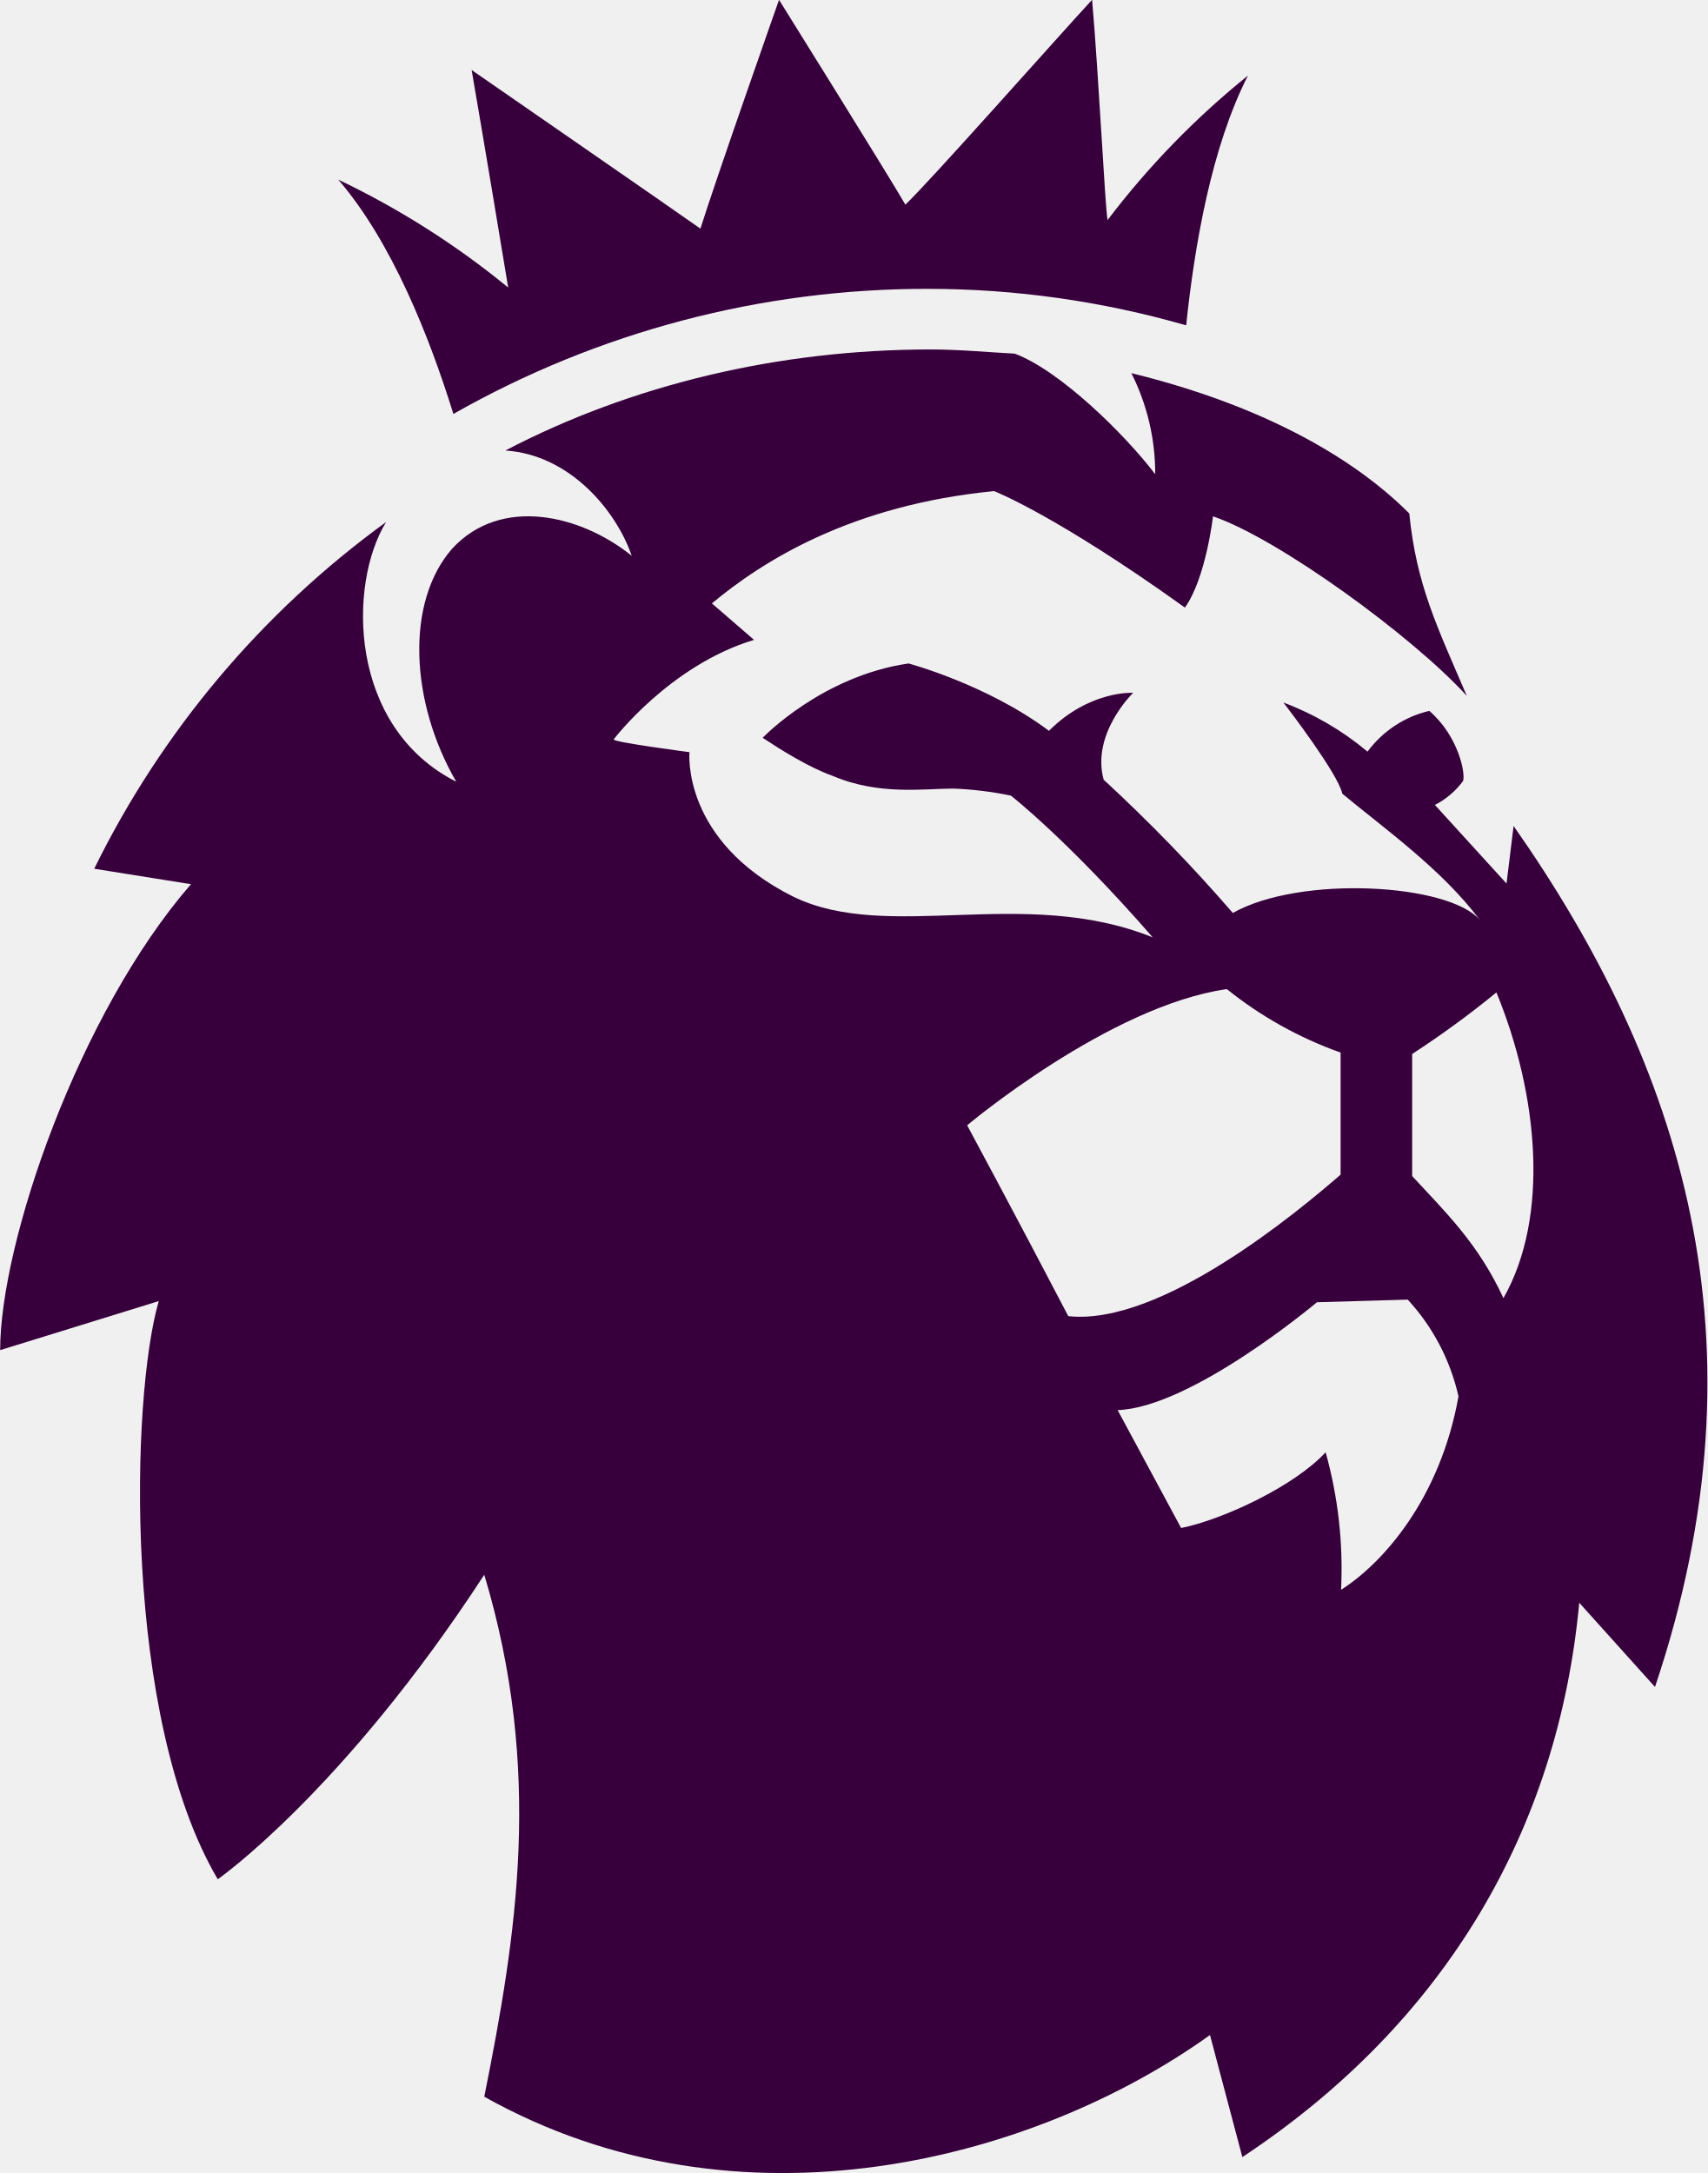
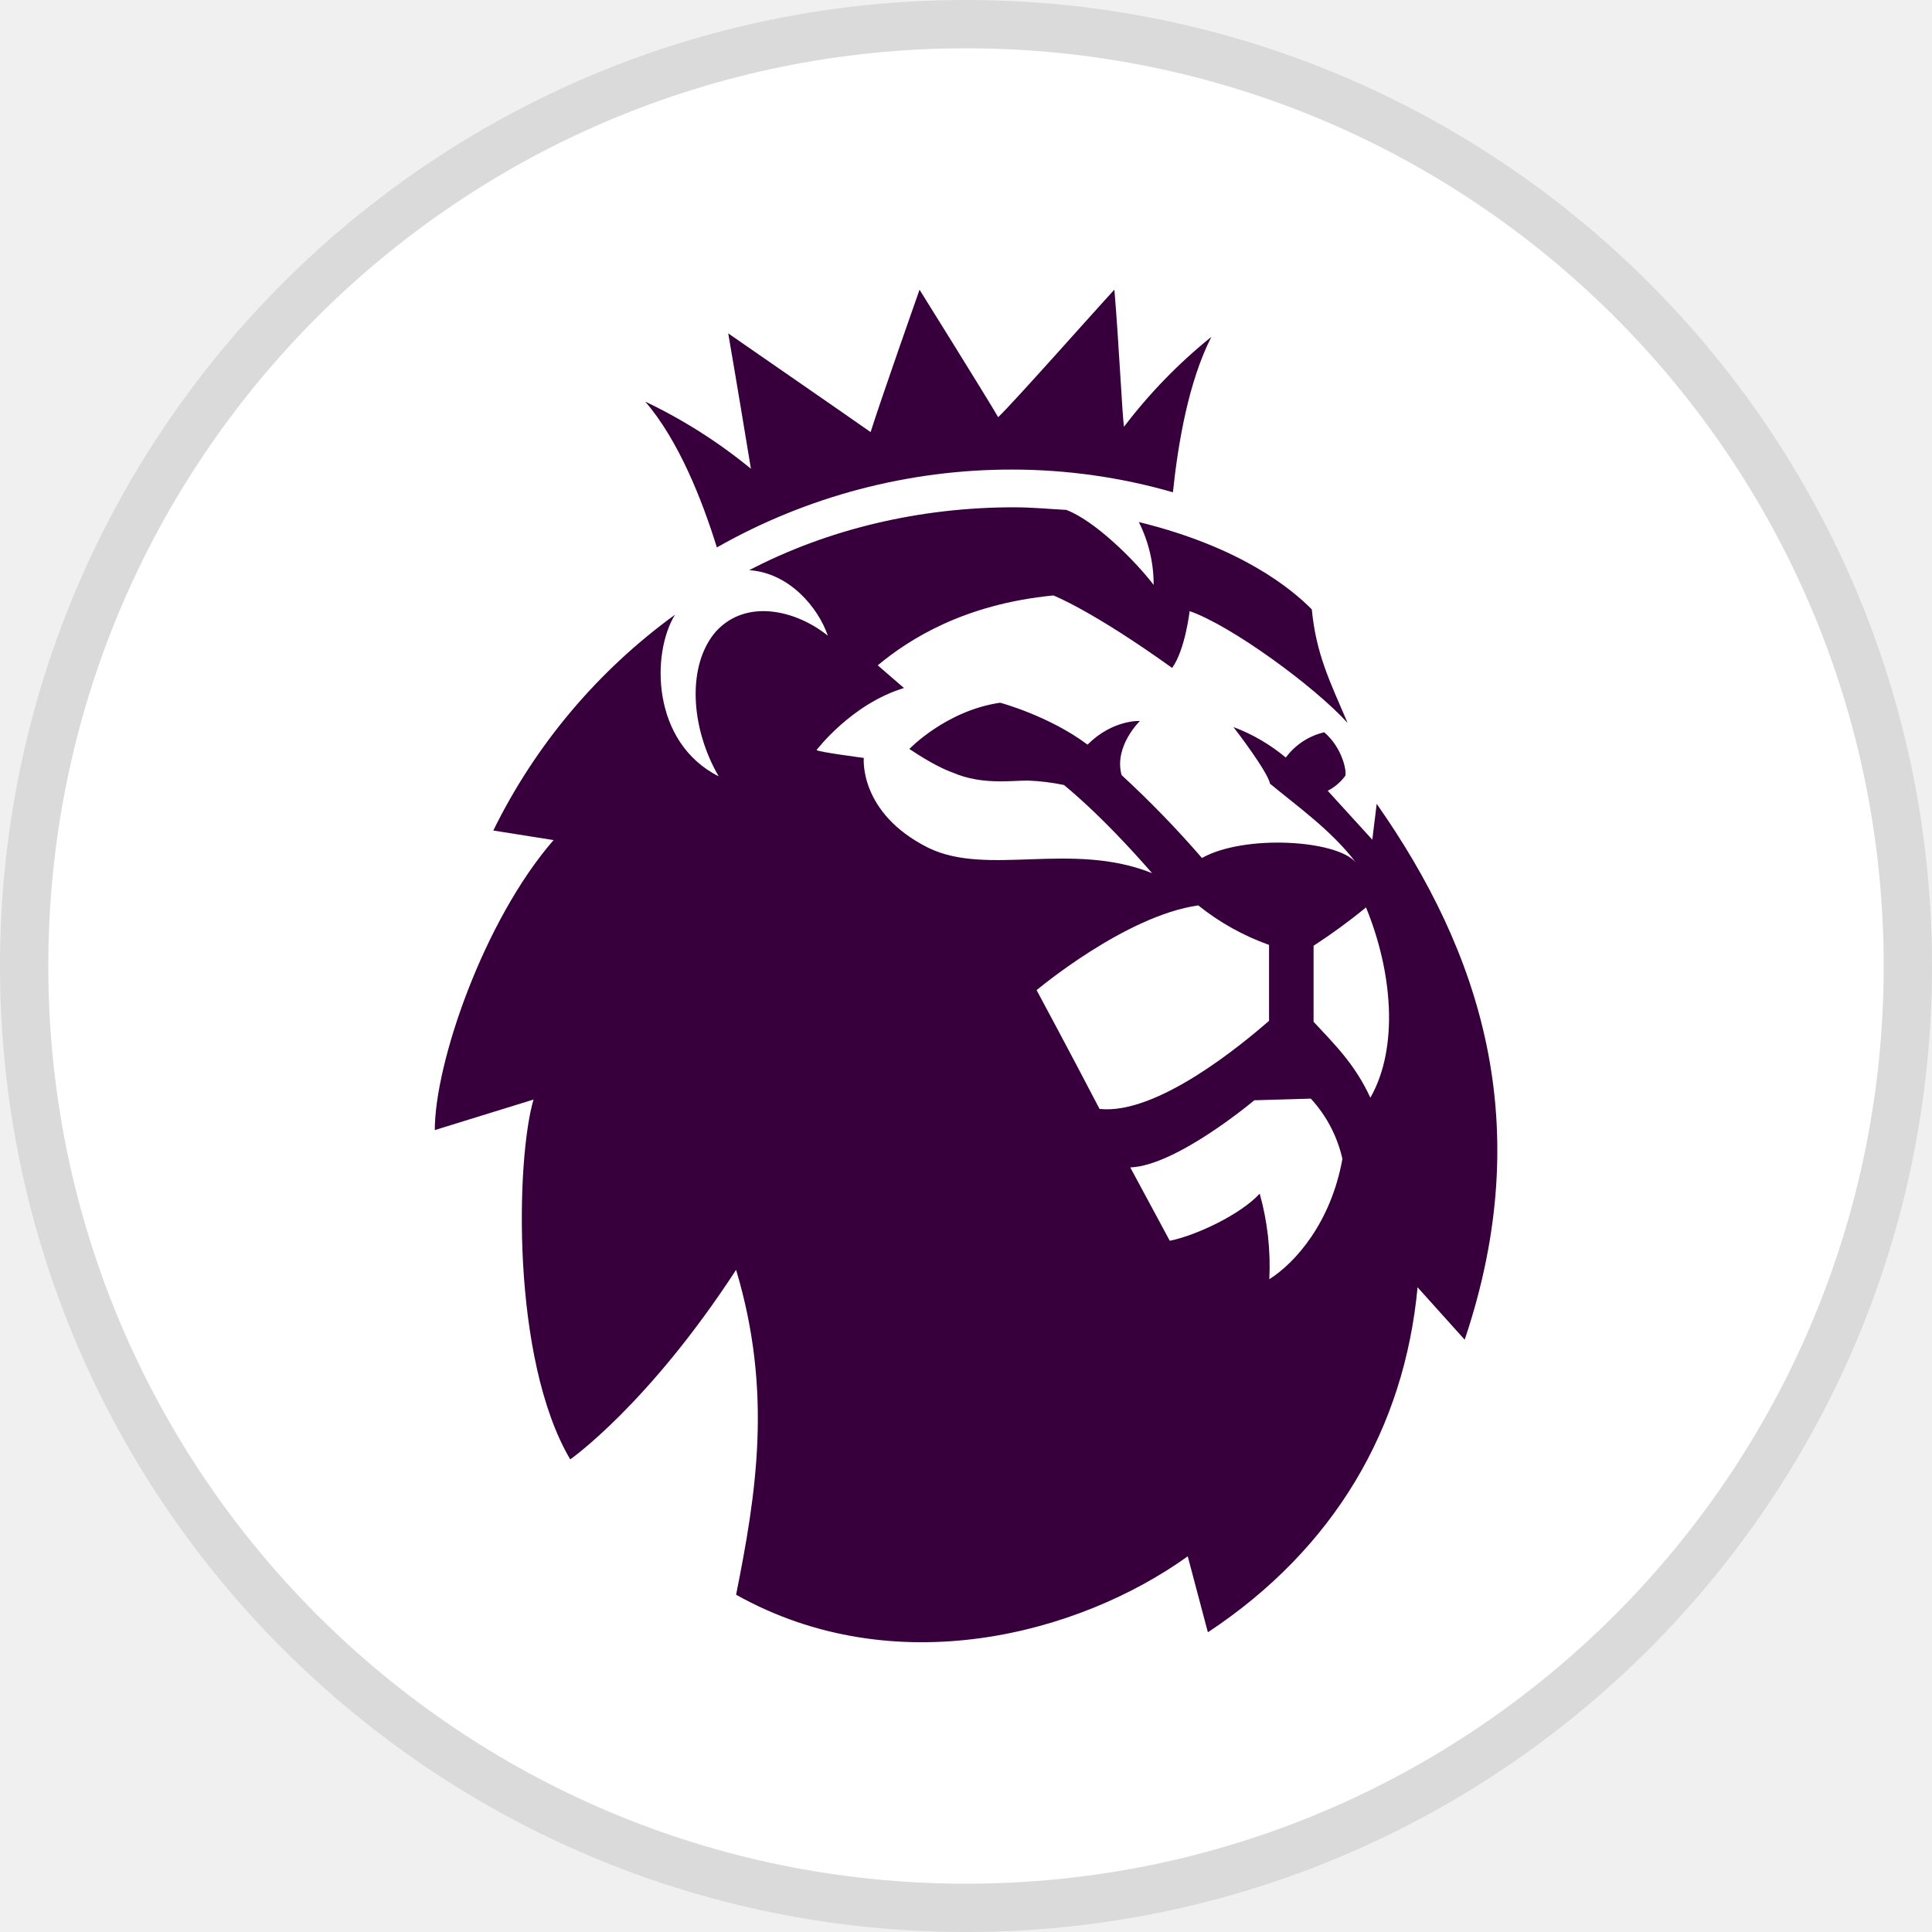
- <svg xmlns="http://www.w3.org/2000/svg" preserveAspectRatio="none" overflow="visible" style="display: block;" width="22" height="28" viewBox="0 0 22 28" fill="none">
-   <g id="england_english-premier-league--no-text.football-logos.cc 1" clip-path="url(#clip0_0_521)">
-     <path id="Vector" d="M4.359 2.315C5.142 2.688 5.877 3.155 6.548 3.705C6.494 3.378 6.24 1.843 6.077 0.902C6.783 1.392 8.483 2.565 9.025 2.946C9.242 2.258 10.038 -0.002 10.038 -0.002C10.038 -0.002 11.449 2.26 11.666 2.637C11.974 2.347 13.638 0.467 14.072 -0.003C14.163 1.064 14.236 2.619 14.271 2.836C14.796 2.144 15.404 1.519 16.08 0.974C15.61 1.896 15.392 3.161 15.284 4.192C14.202 3.881 13.082 3.722 11.956 3.722C9.812 3.719 7.705 4.275 5.842 5.334C5.534 4.34 5.046 3.111 4.359 2.315ZM21.325 21.737L20.349 20.652C20.078 23.563 18.632 26.059 16.008 27.795L15.591 26.222C13.348 27.831 9.532 28.862 6.24 27.017C6.656 24.937 7 22.822 6.24 20.291C4.413 23.094 2.806 24.215 2.806 24.215C1.579 22.135 1.685 17.994 2.046 16.765L0.002 17.397C0.002 16.007 1.015 13.057 2.461 11.393L1.214 11.194C2.085 9.421 3.376 7.888 4.975 6.727C4.484 7.523 4.484 9.367 5.879 10.073C5.282 9.042 5.225 7.758 5.825 7.071C6.458 6.383 7.49 6.637 8.14 7.162C7.942 6.583 7.345 5.859 6.512 5.805C8.14 4.955 10.039 4.503 11.991 4.503C12.371 4.503 12.733 4.539 13.076 4.557C13.655 4.774 14.487 5.588 14.885 6.11C14.887 5.658 14.781 5.212 14.578 4.808C16.712 5.332 17.743 6.198 18.159 6.616C18.25 7.538 18.521 8.081 18.901 8.968C18.213 8.208 16.477 6.942 15.63 6.653C15.63 6.653 15.539 7.449 15.268 7.829C13.604 6.635 12.809 6.328 12.809 6.328C10.964 6.508 9.824 7.232 9.173 7.775L9.716 8.245C8.631 8.572 7.907 9.528 7.907 9.528C7.907 9.564 8.884 9.692 8.884 9.692C8.884 9.692 8.775 10.832 10.222 11.554C11.449 12.151 13.189 11.41 14.853 12.078C13.768 10.831 13.026 10.252 13.026 10.252C12.782 10.201 12.534 10.171 12.285 10.161C11.904 10.161 11.326 10.252 10.731 9.998C10.424 9.889 10.077 9.671 9.827 9.507C9.827 9.507 10.586 8.712 11.707 8.549C11.707 8.549 12.72 8.82 13.516 9.417C14.04 8.893 14.601 8.927 14.601 8.927C14.601 8.927 14.058 9.451 14.221 10.047C14.808 10.588 15.364 11.161 15.885 11.764C16.753 11.274 18.67 11.384 19.069 11.855C18.578 11.201 17.842 10.68 17.296 10.227C17.242 9.974 16.608 9.143 16.536 9.052C16.931 9.2 17.297 9.414 17.621 9.685C17.816 9.421 18.098 9.235 18.417 9.16C18.797 9.488 18.887 9.978 18.851 10.065C18.756 10.193 18.632 10.299 18.489 10.372L19.412 11.385L19.503 10.643C21.651 13.708 22.827 17.27 21.325 21.737ZM17.274 15.136V13.563C16.743 13.374 16.248 13.098 15.808 12.745C14.289 12.962 12.462 14.5 12.462 14.5C12.462 14.5 13.095 15.675 13.765 16.959C14.959 17.089 16.731 15.607 17.274 15.136ZM18.793 17.993C18.688 17.527 18.463 17.097 18.139 16.746L16.969 16.78C16.969 16.78 15.359 18.136 14.401 18.17L15.219 19.689C15.762 19.58 16.684 19.146 17.081 18.713C17.242 19.289 17.309 19.887 17.28 20.485C17.816 20.146 18.557 19.314 18.793 17.993ZM19.284 12.786C18.936 13.071 18.573 13.336 18.196 13.581V15.154C18.63 15.624 19.046 16.022 19.372 16.727C19.969 15.679 19.824 14.106 19.281 12.786H19.284Z" fill="#37003C" />
+ <svg xmlns="http://www.w3.org/2000/svg" width="40" height="40" viewBox="0 0 40 40" fill="none">
+   <rect x="0.5" y="0.5" width="39" height="39" rx="19.5" fill="white" />
+   <rect x="0.5" y="0.5" width="39" height="39" rx="19.5" stroke="#DADADA" />
+   <g clip-path="url(#clip0_470_3372)">
+     <path d="M13.359 8.315C14.142 8.688 14.877 9.155 15.547 9.705C15.493 9.378 15.24 7.843 15.077 6.902C15.783 7.392 17.483 8.565 18.025 8.946C18.242 8.258 19.038 5.998 19.038 5.998C19.038 5.998 20.449 8.26 20.666 8.637C20.974 8.347 22.638 6.467 23.072 5.997C23.163 7.064 23.236 8.619 23.271 8.836C23.796 8.144 24.404 7.519 25.08 6.974C24.61 7.896 24.392 9.161 24.284 10.192C23.202 9.881 22.082 9.722 20.956 9.722C18.812 9.719 16.705 10.275 14.842 11.334C14.534 10.34 14.046 9.111 13.359 8.315ZM30.325 27.737L29.349 26.652C29.078 29.563 27.632 32.059 25.008 33.795L24.591 32.222C22.349 33.831 18.532 34.862 15.24 33.017C15.656 30.937 16 28.822 15.24 26.291C13.413 29.094 11.806 30.215 11.806 30.215C10.579 28.135 10.684 23.994 11.046 22.765L9.002 23.397C9.002 22.007 10.015 19.057 11.461 17.393L10.213 17.195C11.085 15.421 12.376 13.888 13.975 12.727C13.484 13.523 13.484 15.367 14.879 16.073C14.283 15.042 14.225 13.758 14.825 13.071C15.458 12.383 16.489 12.637 17.14 13.162C16.942 12.583 16.345 11.859 15.512 11.805C17.14 10.955 19.039 10.503 20.991 10.503C21.371 10.503 21.733 10.539 22.076 10.557C22.655 10.774 23.487 11.588 23.885 12.11C23.887 11.658 23.781 11.212 23.578 10.808C25.712 11.332 26.743 12.198 27.159 12.616C27.25 13.539 27.521 14.081 27.901 14.968C27.213 14.208 25.477 12.943 24.63 12.653C24.63 12.653 24.539 13.449 24.268 13.829C22.605 12.635 21.809 12.328 21.809 12.328C19.964 12.508 18.824 13.232 18.173 13.775L18.716 14.245C17.631 14.572 16.907 15.528 16.907 15.528C16.907 15.564 17.884 15.692 17.884 15.692C17.884 15.692 17.775 16.832 19.222 17.554C20.449 18.151 22.189 17.41 23.853 18.078C22.768 16.831 22.026 16.252 22.026 16.252C21.782 16.201 21.534 16.171 21.285 16.161C20.904 16.161 20.326 16.252 19.731 15.998C19.424 15.889 19.077 15.671 18.827 15.507C18.827 15.507 19.586 14.712 20.707 14.549C20.707 14.549 21.721 14.82 22.516 15.417C23.04 14.893 23.601 14.927 23.601 14.927C23.601 14.927 23.058 15.451 23.221 16.047C23.808 16.588 24.364 17.161 24.885 17.764C25.753 17.274 27.67 17.384 28.069 17.855C27.578 17.201 26.842 16.68 26.296 16.227C26.242 15.974 25.608 15.143 25.536 15.052C25.931 15.2 26.297 15.414 26.621 15.684C26.816 15.421 27.098 15.235 27.417 15.161C27.797 15.488 27.887 15.978 27.851 16.065C27.756 16.193 27.632 16.299 27.489 16.372L28.412 17.385L28.503 16.643C30.651 19.708 31.827 23.27 30.325 27.737ZM26.274 21.136V19.563C25.743 19.374 25.248 19.098 24.808 18.745C23.289 18.962 21.462 20.5 21.462 20.5C21.462 20.5 22.095 21.675 22.765 22.959C23.959 23.089 25.731 21.607 26.274 21.136ZM27.793 23.993C27.688 23.527 27.463 23.097 27.139 22.746L25.969 22.78C25.969 22.78 24.359 24.136 23.401 24.17L24.219 25.689C24.762 25.58 25.684 25.146 26.081 24.713C26.242 25.289 26.309 25.887 26.28 26.485C26.816 26.146 27.557 25.314 27.793 23.993ZM28.284 18.785C27.936 19.071 27.573 19.336 27.196 19.581V21.154C27.63 21.624 28.046 22.022 28.372 22.727C28.969 21.679 28.824 20.106 28.281 18.785H28.284Z" fill="#37003C" />
  </g>
  <defs>
-     <clipPath id="clip0_0_521">
-       <rect width="22" height="28" fill="white" />
+     <clipPath id="clip0_470_3372">
+       <rect width="22" height="28" fill="white" transform="translate(9 6)" />
    </clipPath>
  </defs>
</svg>
